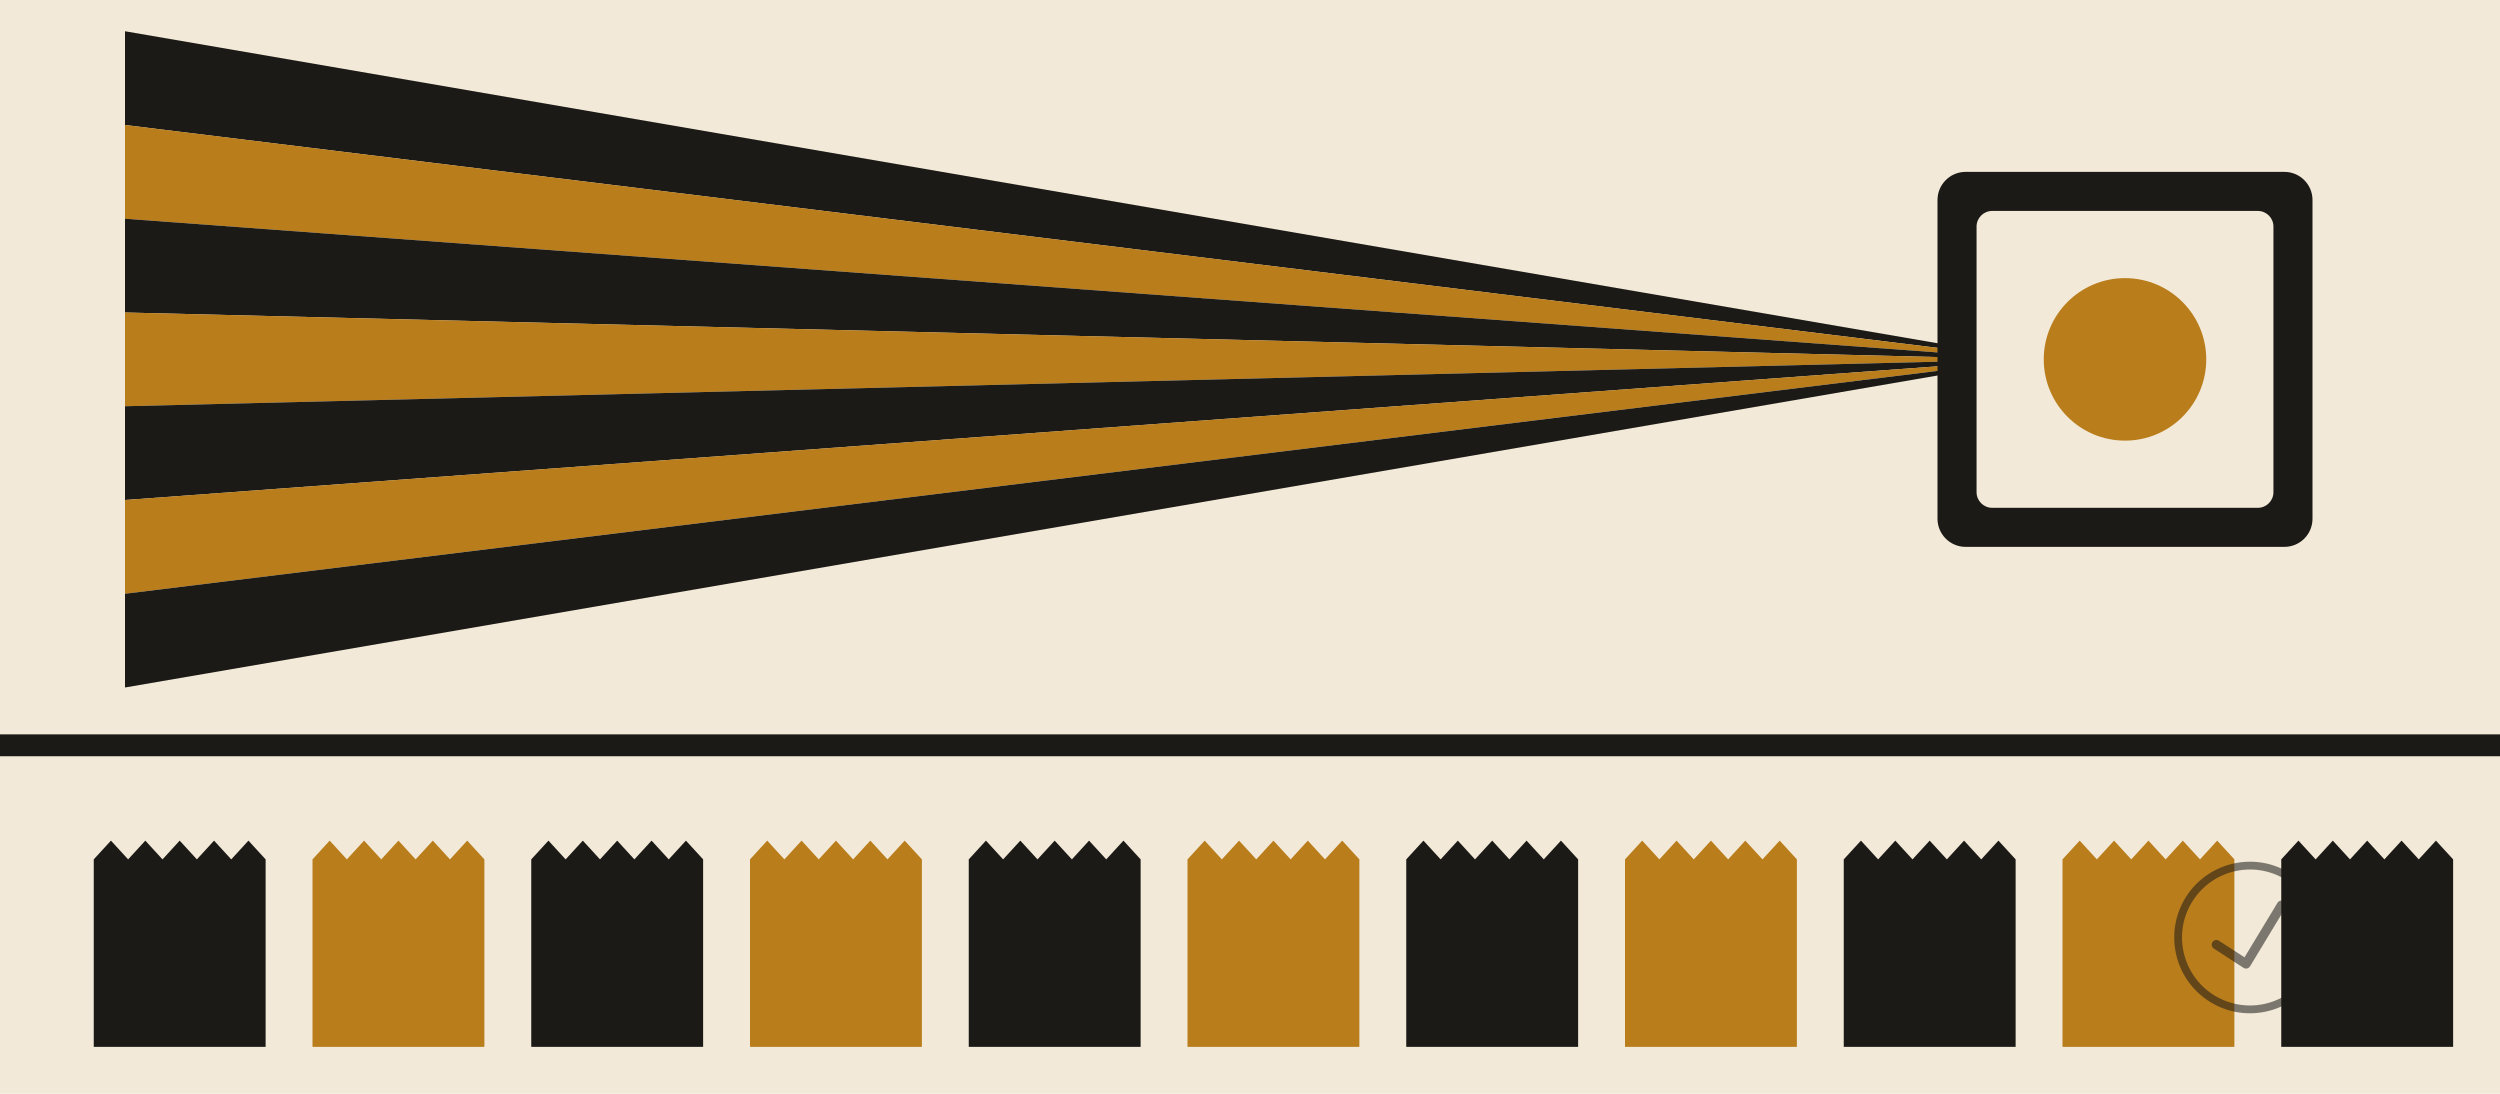
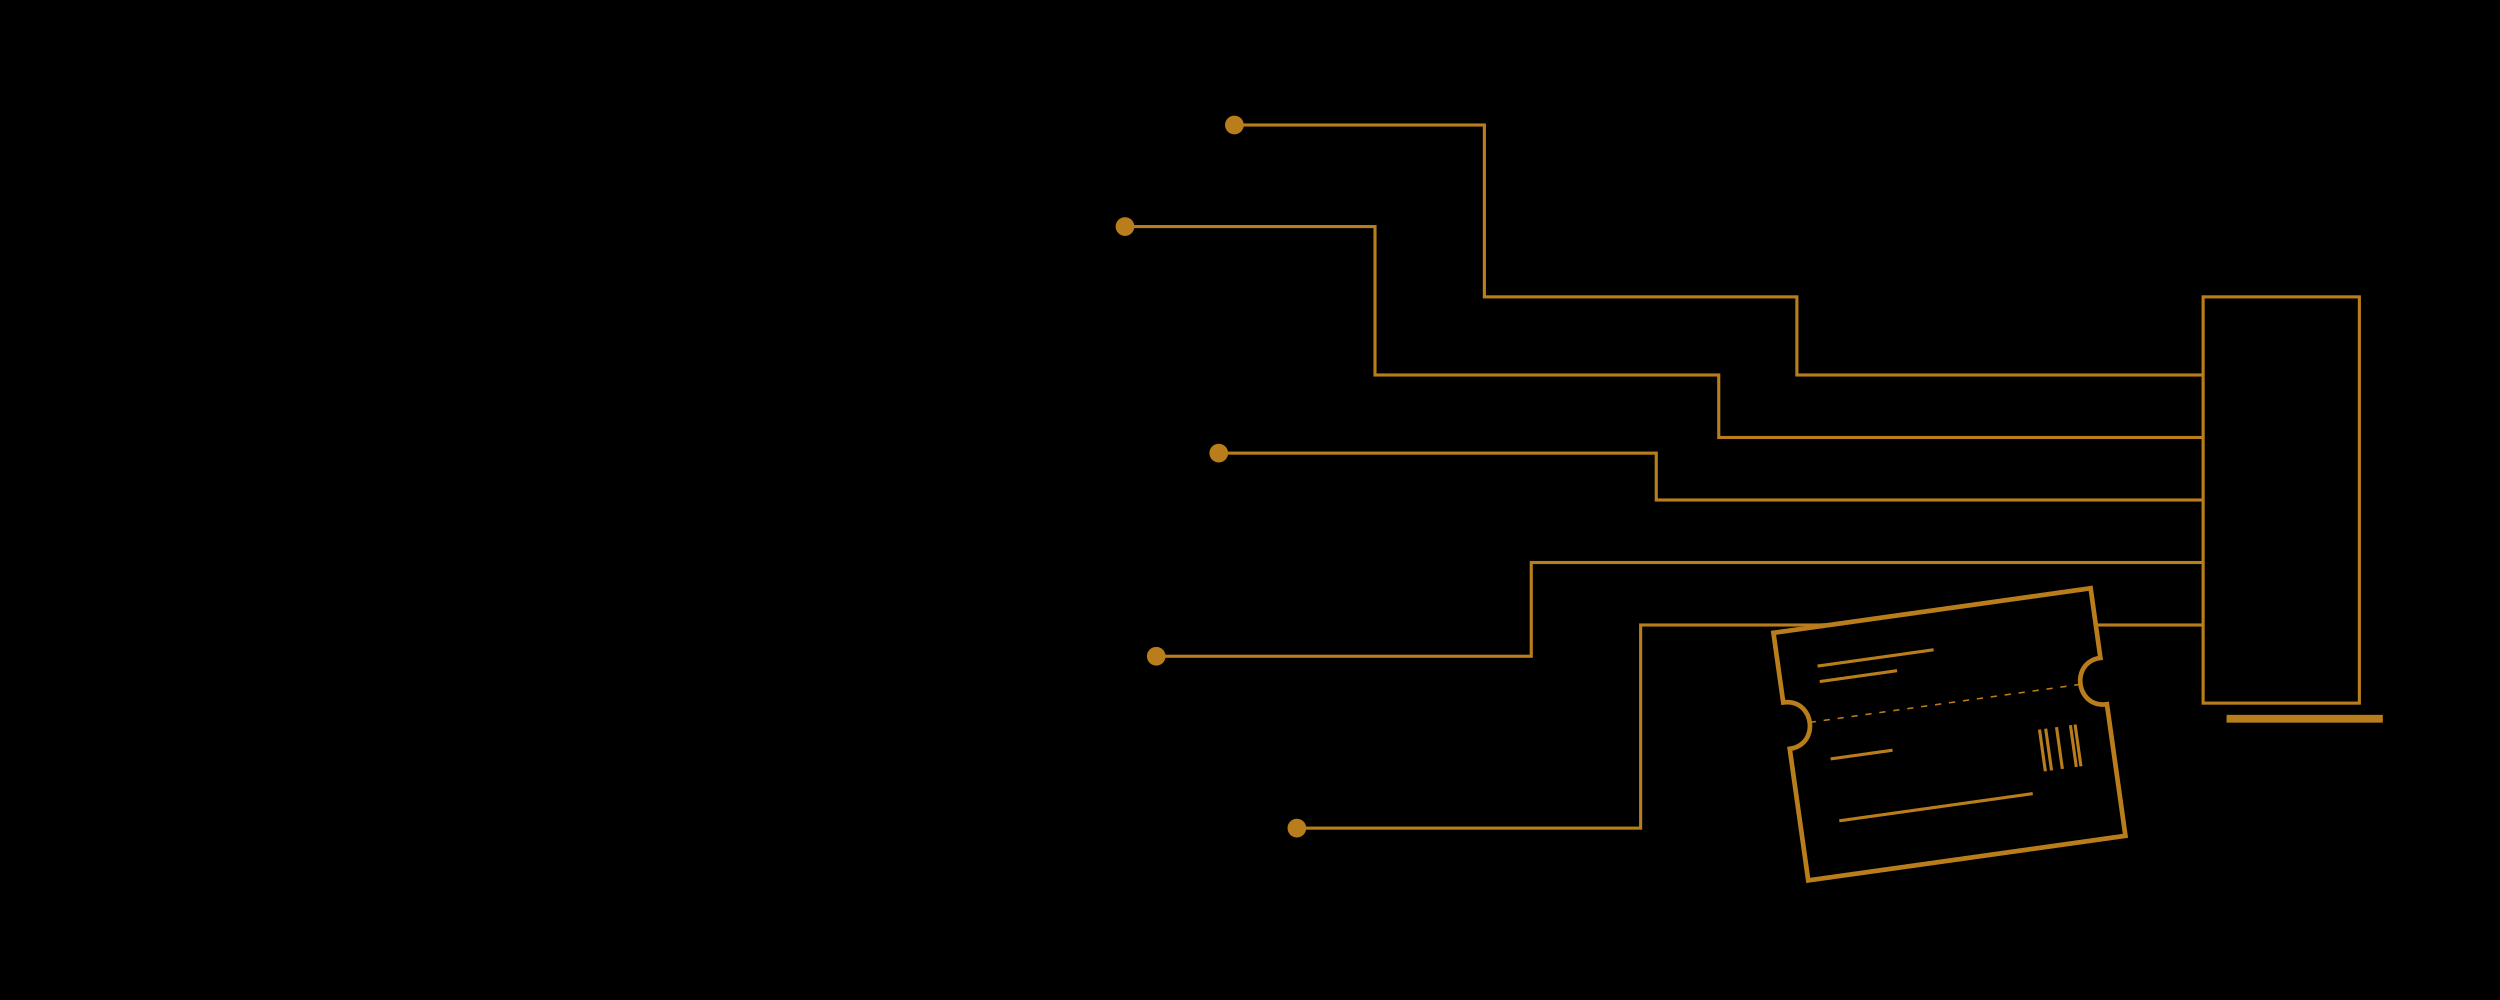
- <svg xmlns="http://www.w3.org/2000/svg" viewBox="0 0 1600 700" width="1600" height="700" role="img">
-   <defs>
-     <path id="stub" d="M0,20 L11,8 L22,20 L33,8 L44,20 L55,8 L66,20 L77,8 L88,20 L99,8 L110,20 L110,140 L0,140 Z" />
-   </defs>
-   <rect x="0" y="0" width="1600" height="700" fill="#f2e9d8" />
-   <g>
-     <polygon points="1300,230 80,20 80,80" fill="#1c1a17" />
-     <polygon points="1300,230 80,80 80,140" fill="#b97d1c" />
-     <polygon points="1300,230 80,140 80,200" fill="#1c1a17" />
-     <polygon points="1300,230 80,200 80,260" fill="#b97d1c" />
-     <polygon points="1300,230 80,260 80,320" fill="#1c1a17" />
-     <polygon points="1300,230 80,320 80,380" fill="#b97d1c" />
-     <polygon points="1300,230 80,380 80,440" fill="#1c1a17" />
+ <svg xmlns="http://www.w3.org/2000/svg" viewBox="0 0 1600 640" width="1600" height="640">
+   <rect width="1600" height="640" fill="#000" />
+   <g fill="none" stroke="#b97d1c" stroke-width="2">
+     <path d="M790 80H950V190H1150V240H1410" />
+     <path d="M720 145H880V240H1100V280H1410" />
+     <path d="M780 290H1060V320H1410" />
+     <path d="M740 420H980V360H1410" />
+     <path d="M830 530H1050V400H1410" />
+     <rect x="1410" y="190" width="100" height="260" />
+     <path d="M1425 460H1525" stroke-width="5" />
  </g>
-   <rect x="1240" y="110" width="240" height="240" rx="18" fill="#1c1a17" />
-   <rect x="1265" y="135" width="190" height="190" rx="10" fill="#f2e9d8" />
-   <circle cx="1360" cy="230" r="52" fill="#b97d1c" />
-   <rect x="0" y="470" width="1600" height="14" fill="#1c1a17" />
-   <g>
-     <use href="#stub" x="60" y="530" fill="#1c1a17" />
-     <use href="#stub" x="200" y="530" fill="#b97d1c" />
-     <use href="#stub" x="340" y="530" fill="#1c1a17" />
-     <use href="#stub" x="480" y="530" fill="#b97d1c" />
-     <use href="#stub" x="620" y="530" fill="#1c1a17" />
-     <use href="#stub" x="760" y="530" fill="#b97d1c" />
-     <use href="#stub" x="900" y="530" fill="#1c1a17" />
-     <use href="#stub" x="1040" y="530" fill="#b97d1c" />
-     <use href="#stub" x="1180" y="530" fill="#1c1a17" />
-     <use href="#stub" x="1320" y="530" fill="#b97d1c" />
-     <use href="#stub" x="1460" y="530" fill="#1c1a17" />
+   <g fill="#b97d1c">
+     <circle cx="790" cy="80" r="6" />
+     <circle cx="720" cy="145" r="6" />
+     <circle cx="780" cy="290" r="6" />
+     <circle cx="740" cy="420" r="6" />
+     <circle cx="830" cy="530" r="6" />
  </g>
-   <g transform="rotate(-12 1440 600)" opacity="0.55">
-     <circle cx="1440" cy="600" r="46" fill="none" stroke="#1c1a17" stroke-width="5" />
-     <path d="M1418,600 L1434,616 L1464,584" fill="none" stroke="#1c1a17" stroke-width="6" stroke-linecap="round" stroke-linejoin="round" />
+   <g transform="translate(1135 405) rotate(-8)">
+     <path d="M0 0H205V45C185 45 185 75 205 75V160H0V75C20 75 20 45 0 45Z" fill="#000" stroke="#b97d1c" stroke-width="3" />
+     <path d="M15 60H190" stroke="#b97d1c" stroke-dasharray="4 5" />
+     <g stroke="#b97d1c" stroke-width="2">
+       <path d="M25 25H100M25 35H75M25 85H65M25 125H150" />
+       <path d="M160 85V112M164 85V112M171 85V112M180 85V112M183 85V112" />
+     </g>
  </g>
</svg>
